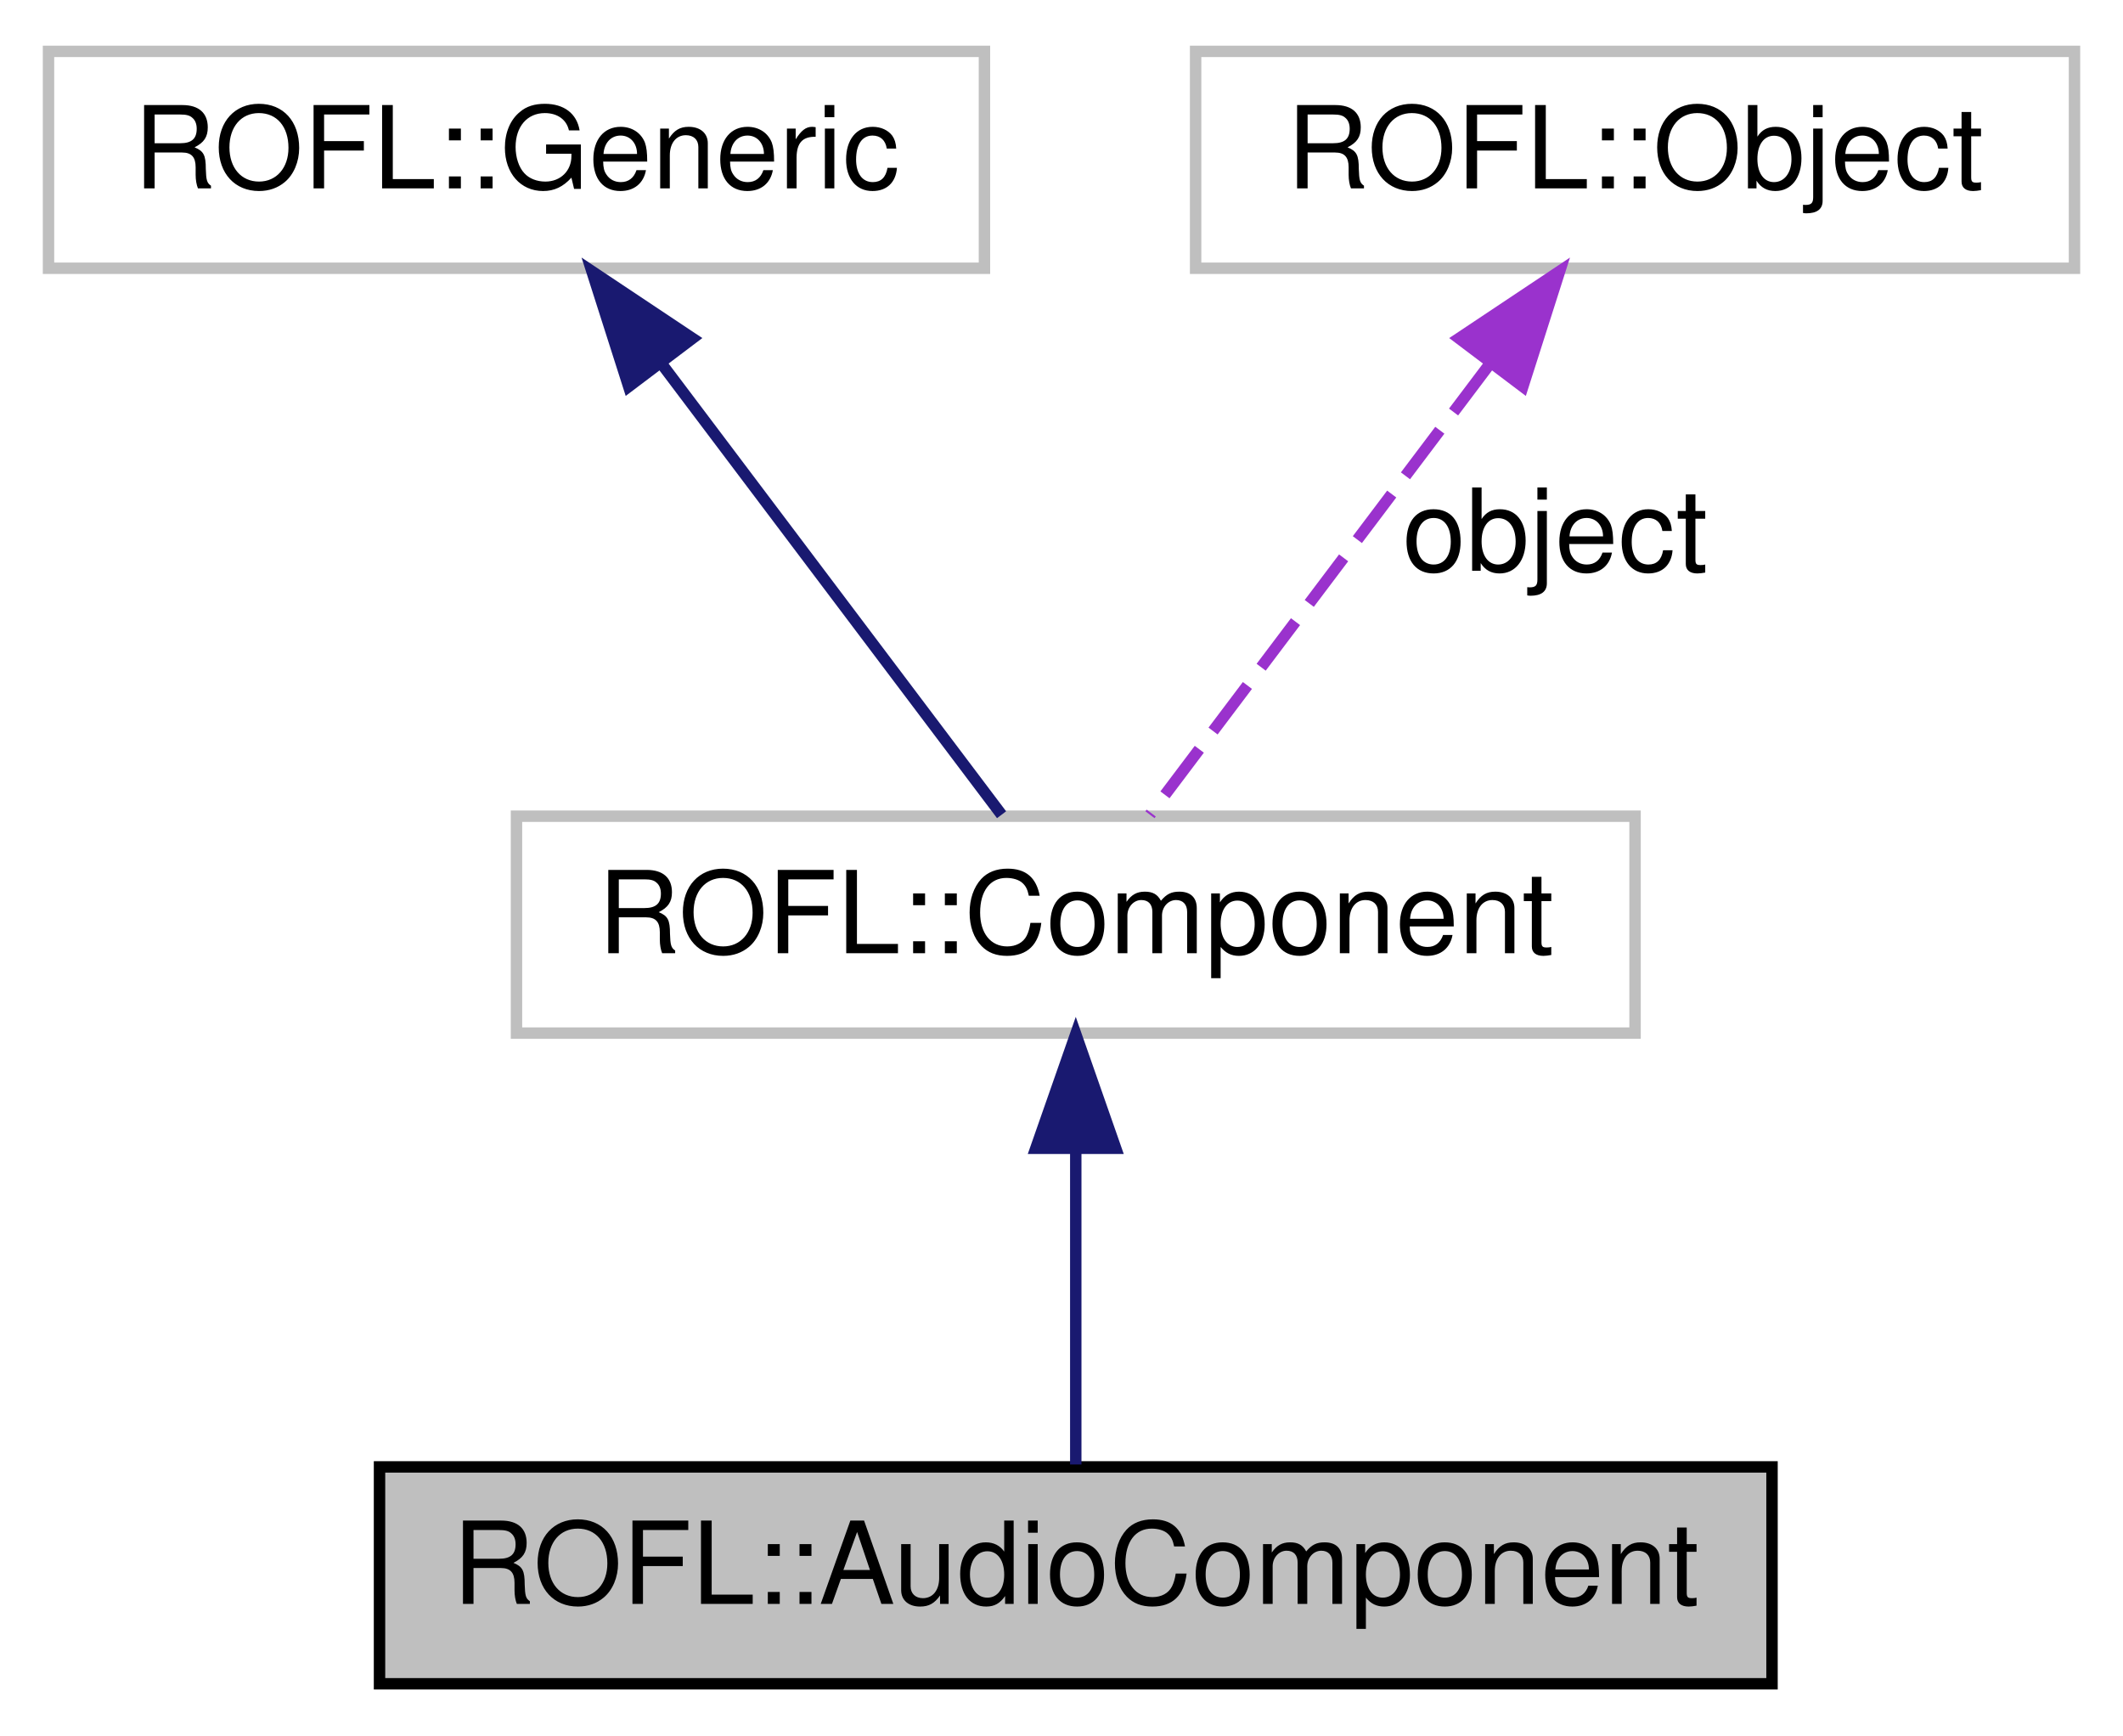
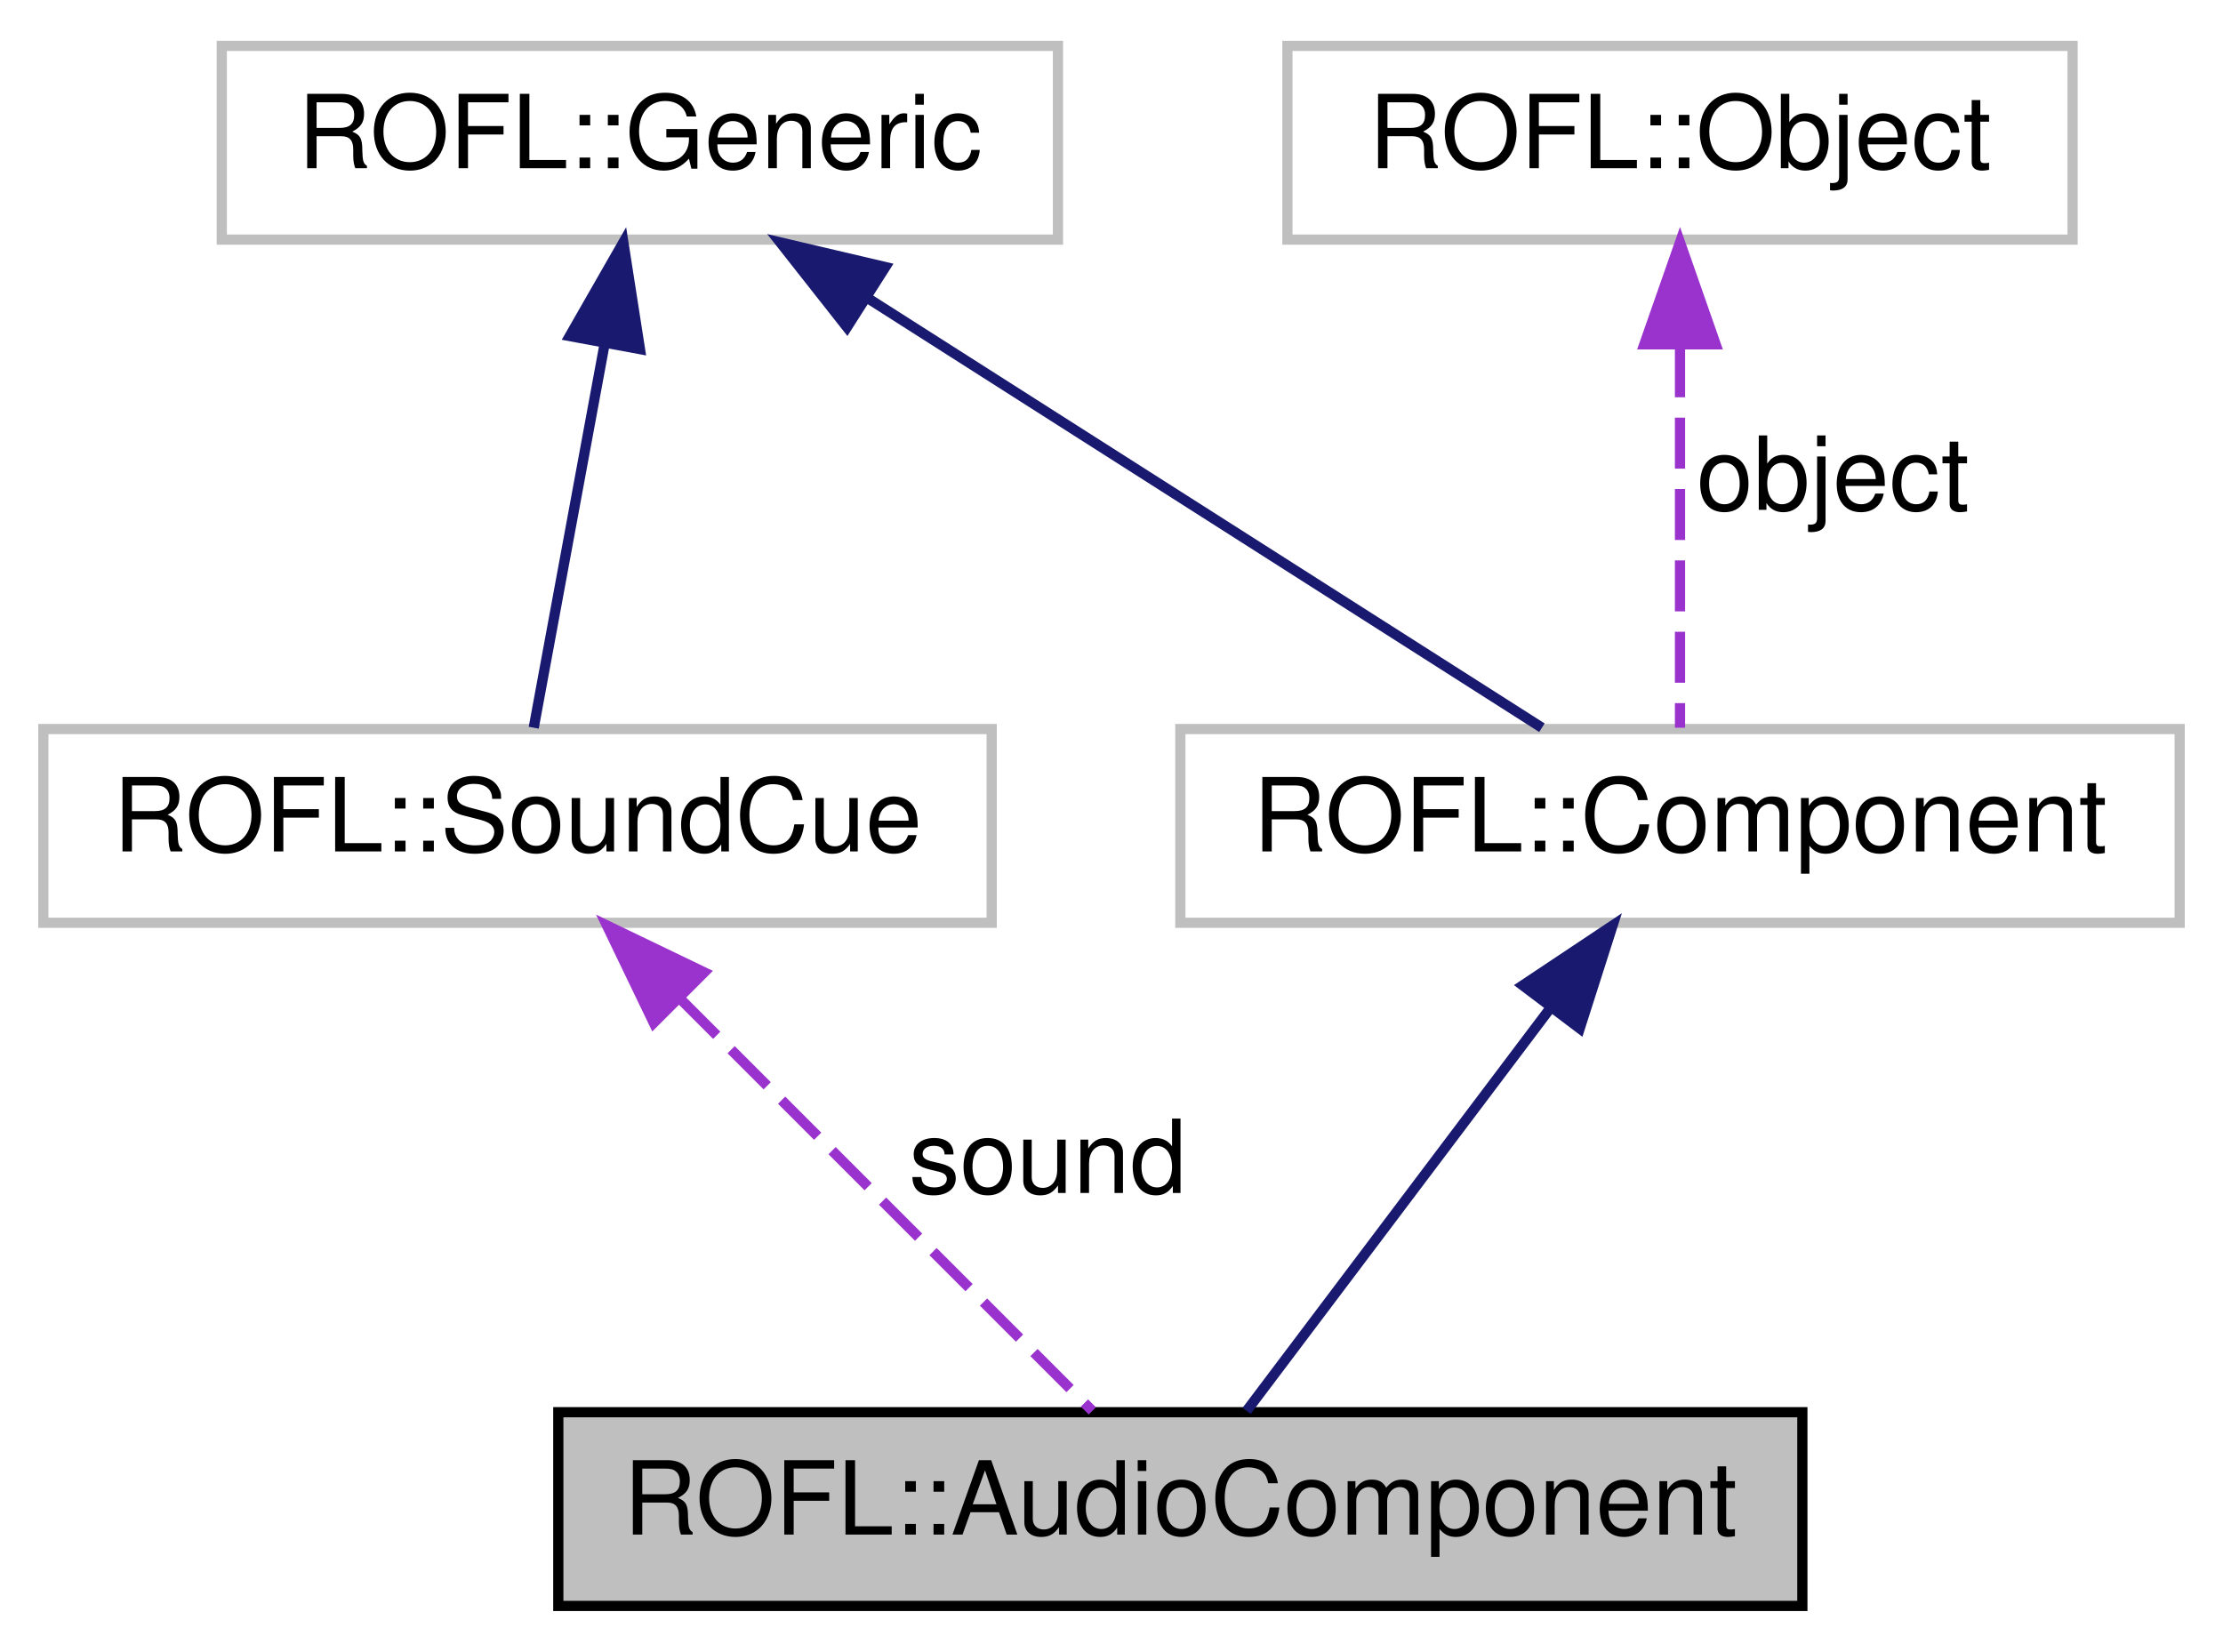
- <svg xmlns="http://www.w3.org/2000/svg" xmlns:xlink="http://www.w3.org/1999/xlink" width="186pt" height="152pt" viewBox="0.00 0.00 185.50 152.00">
-   <g id="graph0" class="graph" transform="scale(1 1) rotate(0) translate(4 148)">
+ <svg xmlns="http://www.w3.org/2000/svg" xmlns:xlink="http://www.w3.org/1999/xlink" width="218pt" height="162pt" viewBox="0.00 0.00 217.50 162.00">
+   <g id="graph0" class="graph" transform="scale(1 1) rotate(0) translate(4 158)">
    <g id="node1" class="node">
      <g id="a_node1">
        <a xlink:title=" ">
-           <polygon fill="#bfbfbf" stroke="black" points="29,-0.5 29,-19.5 151,-19.5 151,-0.5 29,-0.5" />
-           <text text-anchor="middle" x="90" y="-7.5" font-family="Helvetica,sans-Serif" font-size="10.00">ROFL::AudioComponent</text>
+           <polygon fill="#bfbfbf" stroke="black" points="50.5,-0.5 50.5,-19.5 172.5,-19.5 172.5,-0.5 50.5,-0.5" />
+           <text text-anchor="middle" x="111.5" y="-7.5" font-family="Helvetica,sans-Serif" font-size="10.00">ROFL::AudioComponent</text>
        </a>
      </g>
    </g>
    <g id="node2" class="node">
      <g id="a_node2">
        <a xlink:href="struct_r_o_f_l_1_1_component.html" target="_top" xlink:title=" ">
-           <polygon fill="none" stroke="#bfbfbf" points="41,-57.5 41,-76.5 139,-76.5 139,-57.5 41,-57.5" />
-           <text text-anchor="middle" x="90" y="-64.5" font-family="Helvetica,sans-Serif" font-size="10.00">ROFL::Component</text>
+           <polygon fill="none" stroke="#bfbfbf" points="111.5,-67.5 111.5,-86.5 209.5,-86.5 209.5,-67.5 111.5,-67.5" />
+           <text text-anchor="middle" x="160.5" y="-74.5" font-family="Helvetica,sans-Serif" font-size="10.00">ROFL::Component</text>
        </a>
      </g>
    </g>
    <g id="edge1" class="edge">
-       <path fill="none" stroke="midnightblue" d="M90,-47.12C90,-37.82 90,-27.06 90,-19.71" />
-       <polygon fill="midnightblue" stroke="midnightblue" points="86.5,-47.41 90,-57.41 93.5,-47.41 86.5,-47.41" />
+       <path fill="none" stroke="midnightblue" d="M147.61,-58.9C138.09,-46.27 125.52,-29.6 118,-19.63" />
+       <polygon fill="midnightblue" stroke="midnightblue" points="145.08,-61.36 153.89,-67.23 150.67,-57.14 145.08,-61.36" />
    </g>
    <g id="node3" class="node">
      <g id="a_node3">
        <a xlink:href="class_r_o_f_l_1_1_generic.html" target="_top" xlink:title=" ">
-           <polygon fill="none" stroke="#bfbfbf" points="0,-124.5 0,-143.5 82,-143.5 82,-124.5 0,-124.5" />
-           <text text-anchor="middle" x="41" y="-131.5" font-family="Helvetica,sans-Serif" font-size="10.00">ROFL::Generic</text>
+           <polygon fill="none" stroke="#bfbfbf" points="17.5,-134.5 17.5,-153.5 99.5,-153.5 99.5,-134.5 17.5,-134.5" />
+           <text text-anchor="middle" x="58.5" y="-141.5" font-family="Helvetica,sans-Serif" font-size="10.00">ROFL::Generic</text>
        </a>
      </g>
    </g>
    <g id="edge2" class="edge">
-       <path fill="none" stroke="midnightblue" d="M53.89,-115.9C63.41,-103.27 75.98,-86.6 83.5,-76.63" />
-       <polygon fill="midnightblue" stroke="midnightblue" points="50.83,-114.14 47.61,-124.23 56.42,-118.36 50.83,-114.14" />
+       <path fill="none" stroke="midnightblue" d="M80.83,-128.77C101.02,-115.9 130.09,-97.38 146.96,-86.63" />
+       <polygon fill="midnightblue" stroke="midnightblue" points="78.81,-125.91 72.26,-134.23 82.57,-131.81 78.81,-125.91" />
+     </g>
+     <g id="node5" class="node">
+       <g id="a_node5">
+         <a xlink:href="class_r_o_f_l_1_1_sound_cue.html" target="_top" xlink:title=" ">
+           <polygon fill="none" stroke="#bfbfbf" points="0,-67.5 0,-86.5 93,-86.5 93,-67.5 0,-67.5" />
+           <text text-anchor="middle" x="46.5" y="-74.5" font-family="Helvetica,sans-Serif" font-size="10.00">ROFL::SoundCue</text>
+         </a>
+       </g>
+     </g>
+     <g id="edge5" class="edge">
+       <path fill="none" stroke="midnightblue" d="M55,-124.04C52.72,-111.67 49.85,-96.12 48.09,-86.63" />
+       <polygon fill="midnightblue" stroke="midnightblue" points="51.62,-125.04 56.88,-134.23 58.51,-123.76 51.62,-125.04" />
    </g>
    <g id="node4" class="node">
      <g id="a_node4">
        <a xlink:href="class_r_o_f_l_1_1_object.html" target="_top" xlink:title=" ">
-           <polygon fill="none" stroke="#bfbfbf" points="100.5,-124.5 100.5,-143.5 177.5,-143.5 177.5,-124.5 100.5,-124.5" />
-           <text text-anchor="middle" x="139" y="-131.5" font-family="Helvetica,sans-Serif" font-size="10.00">ROFL::Object</text>
+           <polygon fill="none" stroke="#bfbfbf" points="122,-134.5 122,-153.5 199,-153.5 199,-134.5 122,-134.5" />
+           <text text-anchor="middle" x="160.5" y="-141.5" font-family="Helvetica,sans-Serif" font-size="10.00">ROFL::Object</text>
        </a>
      </g>
    </g>
    <g id="edge3" class="edge">
-       <path fill="none" stroke="#9a32cd" stroke-dasharray="5,2" d="M126.11,-115.9C116.59,-103.27 104.02,-86.6 96.5,-76.63" />
-       <polygon fill="#9a32cd" stroke="#9a32cd" points="123.58,-118.36 132.39,-124.23 129.17,-114.14 123.58,-118.36" />
-       <text text-anchor="middle" x="132" y="-98" font-family="Helvetica,sans-Serif" font-size="10.00"> object</text>
+       <path fill="none" stroke="#9a32cd" stroke-dasharray="5,2" d="M160.5,-124.04C160.5,-111.67 160.5,-96.12 160.5,-86.63" />
+       <polygon fill="#9a32cd" stroke="#9a32cd" points="157,-124.23 160.5,-134.23 164,-124.23 157,-124.23" />
+       <text text-anchor="middle" x="175.5" y="-108" font-family="Helvetica,sans-Serif" font-size="10.00"> object</text>
+     </g>
+     <g id="edge4" class="edge">
+       <path fill="none" stroke="#9a32cd" stroke-dasharray="5,2" d="M62.5,-60C75.25,-47.25 92.61,-29.89 102.87,-19.63" />
+       <polygon fill="#9a32cd" stroke="#9a32cd" points="59.86,-57.69 55.27,-67.23 64.81,-62.64 59.86,-57.69" />
+       <text text-anchor="middle" x="98.5" y="-41" font-family="Helvetica,sans-Serif" font-size="10.00"> sound</text>
    </g>
  </g>
</svg>
